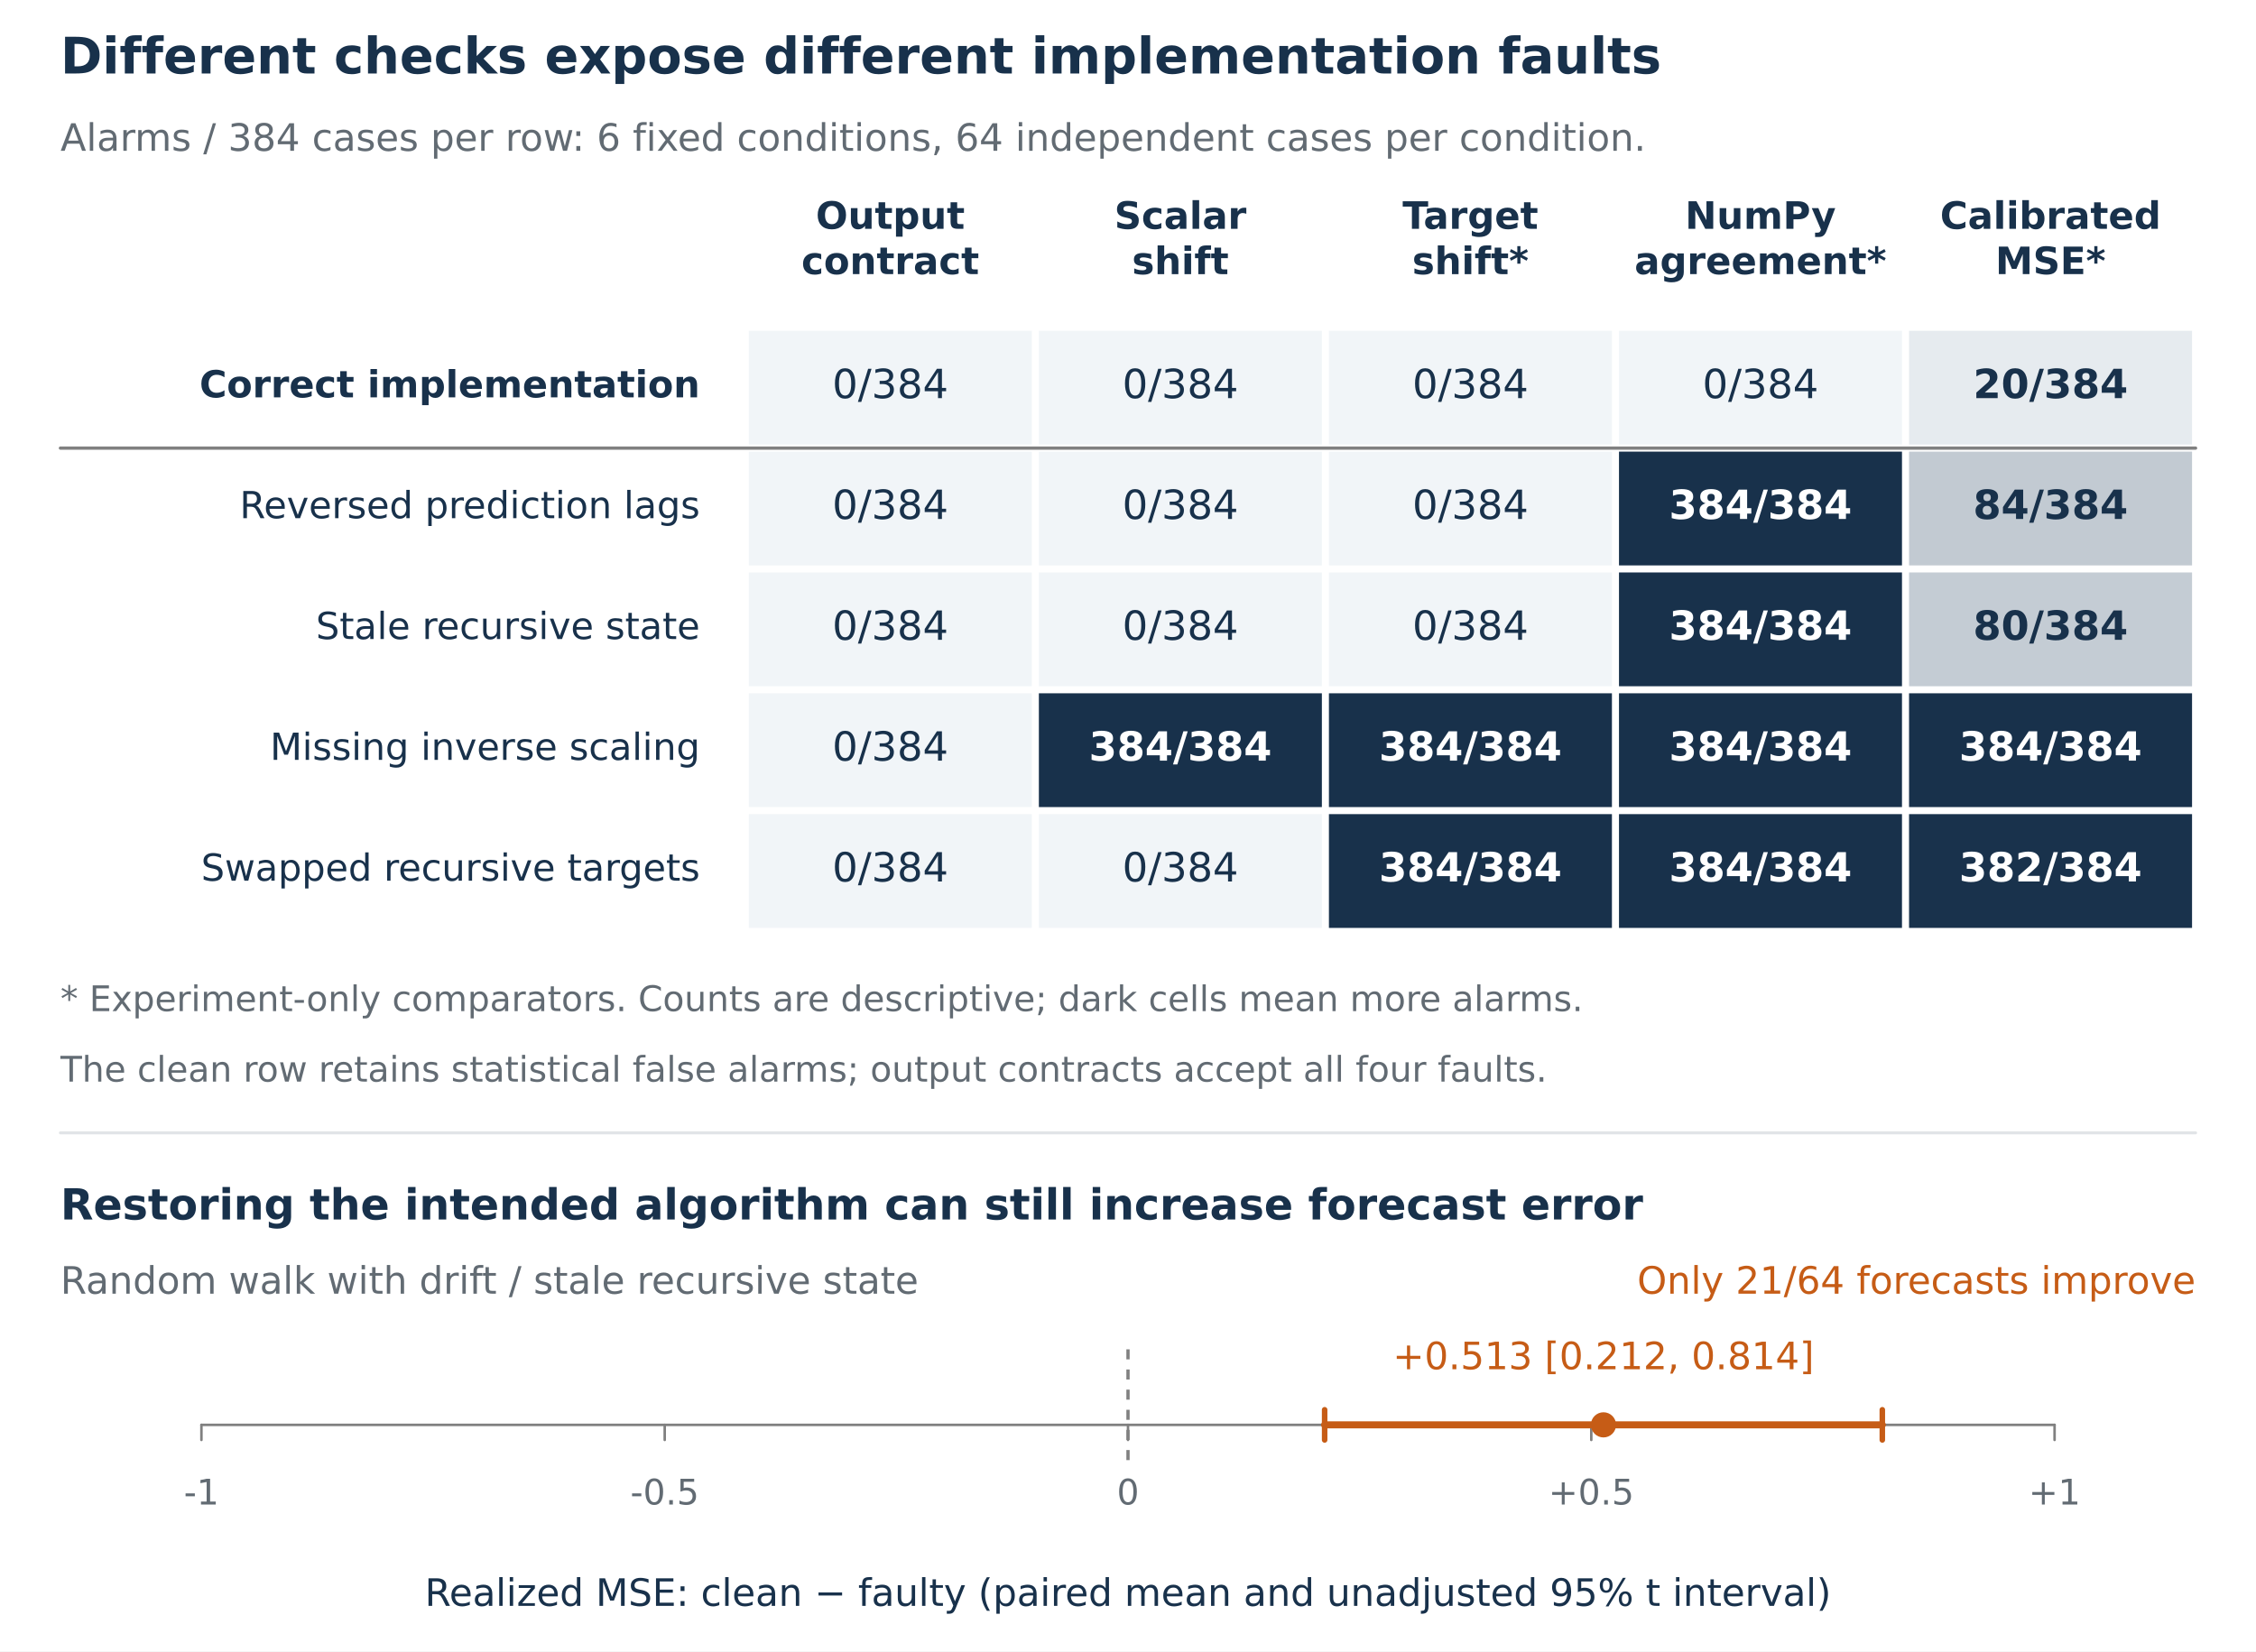
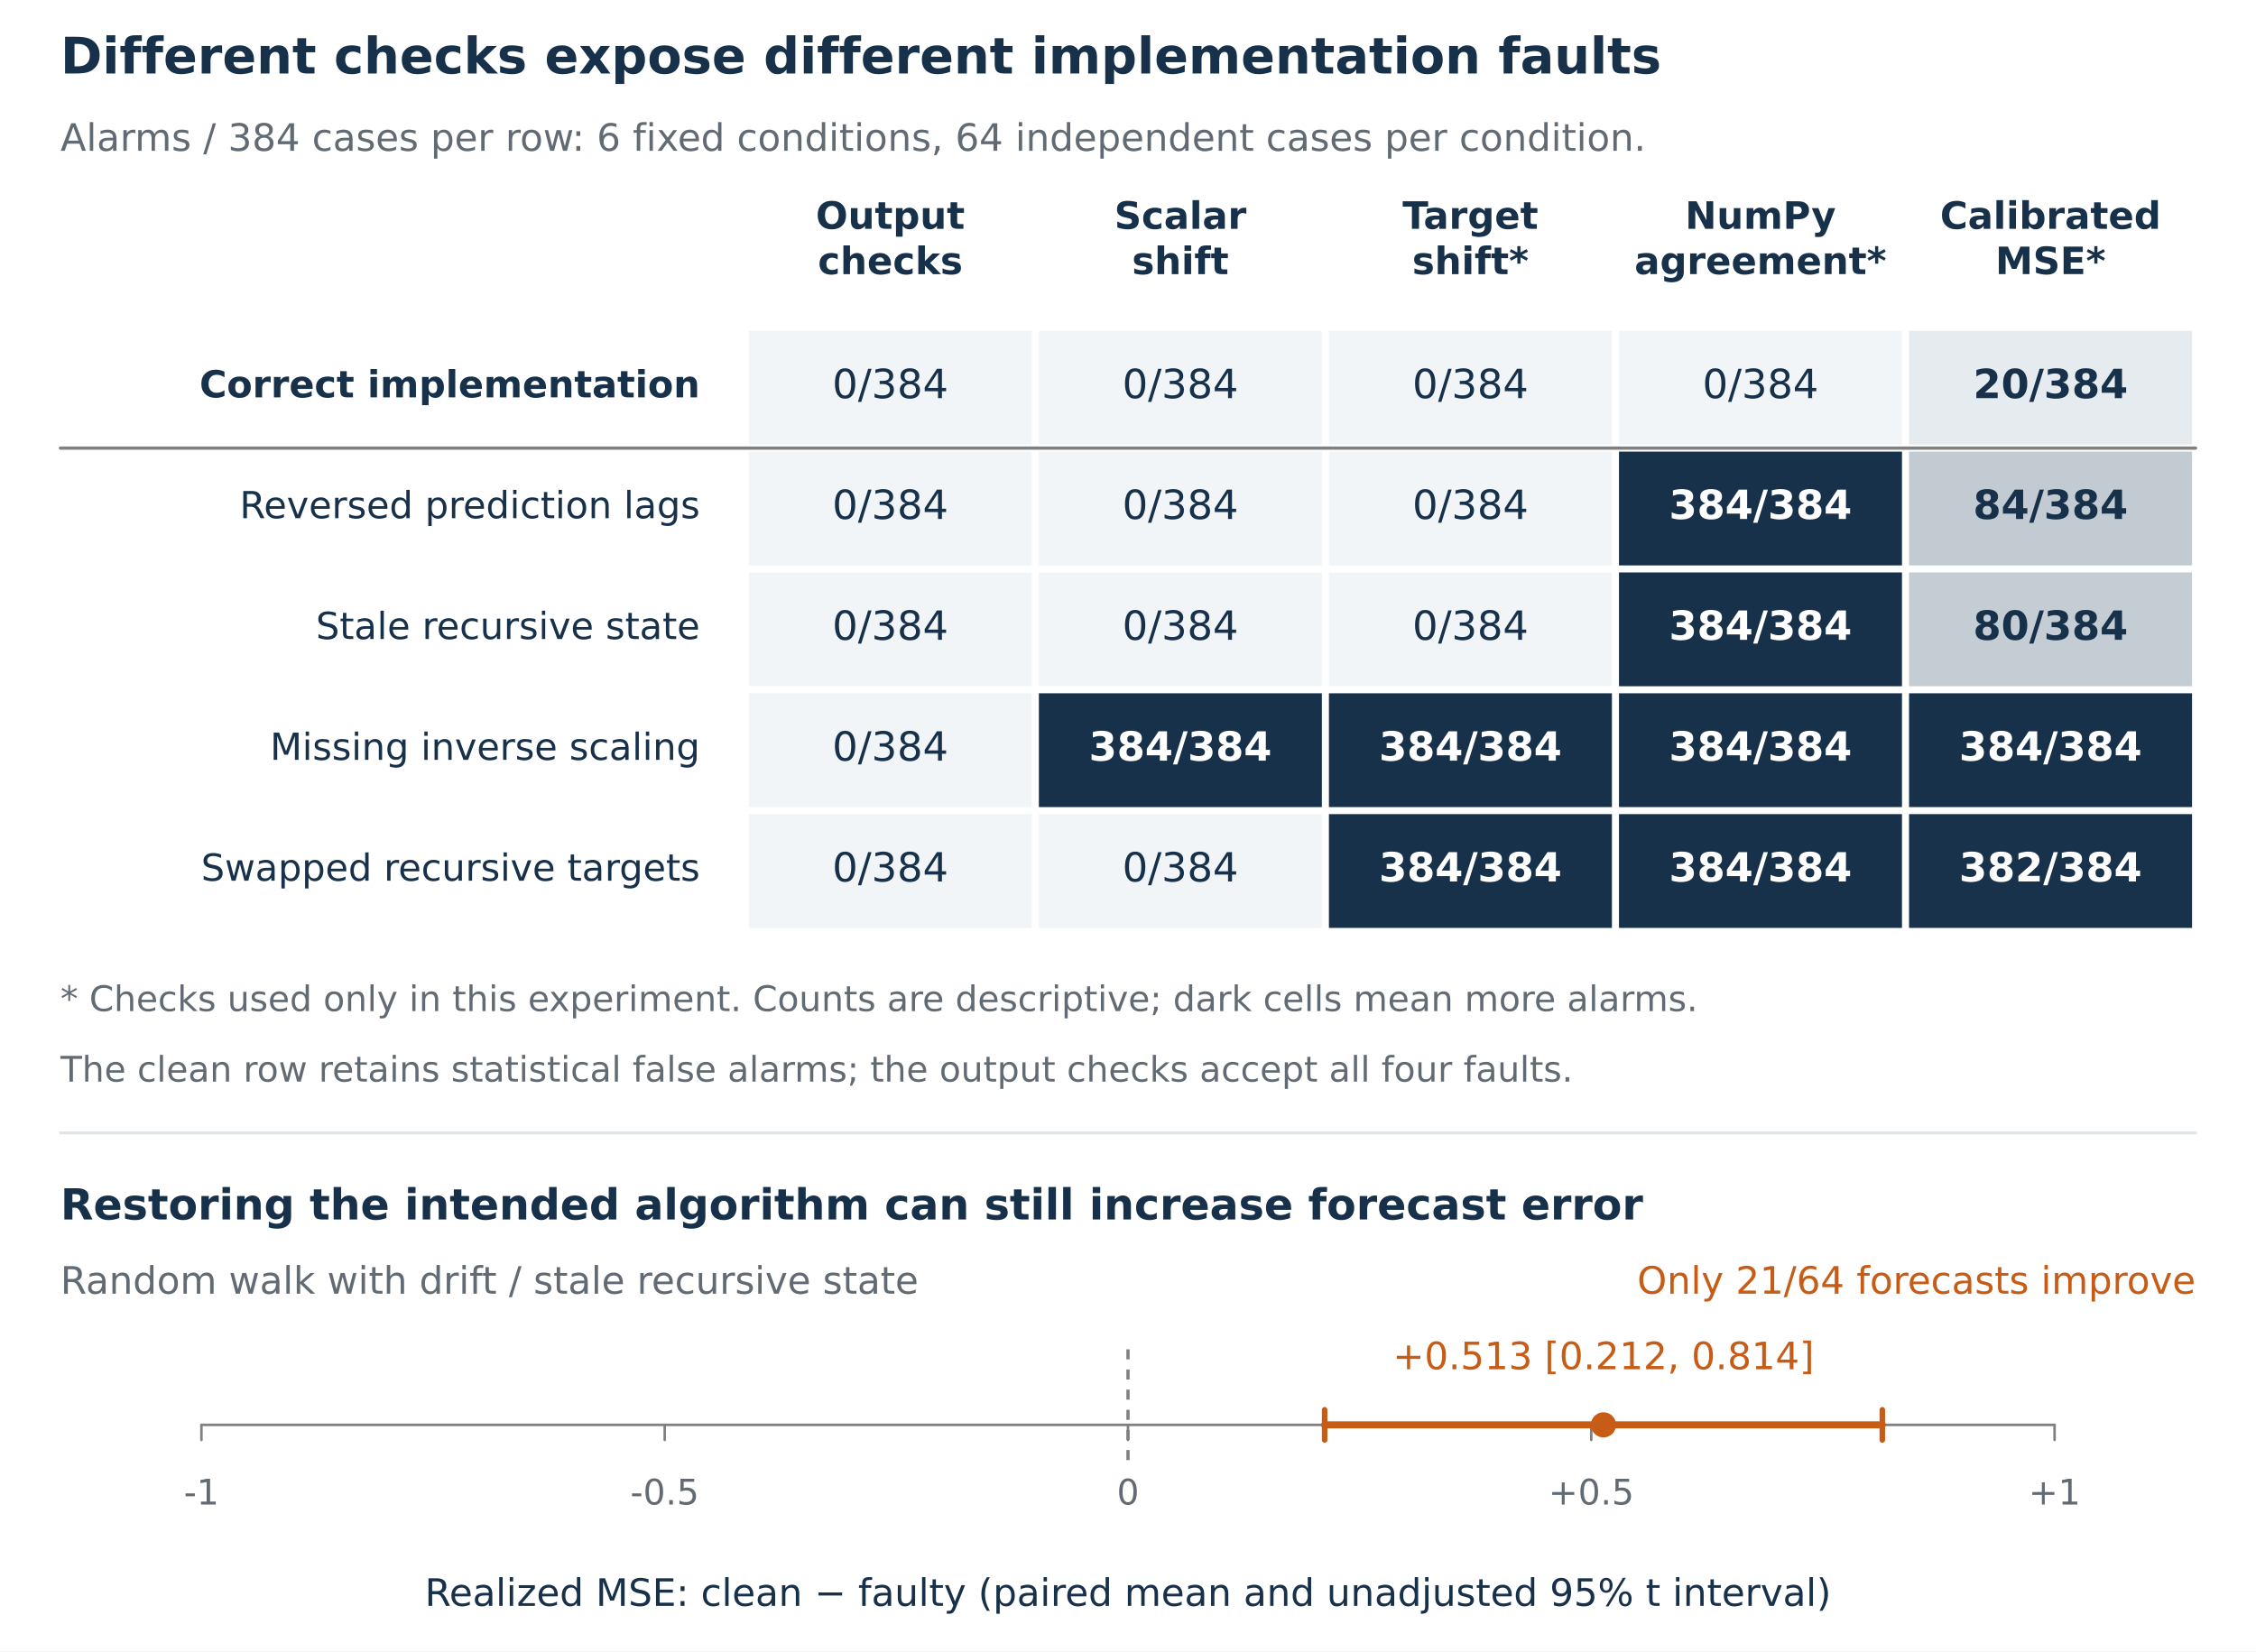
<svg xmlns="http://www.w3.org/2000/svg" width="448pt" height="328pt" viewBox="0 0 448 328" version="1.1">
  <defs>
    <style type="text/css">*{stroke-linejoin: round; stroke-linecap: butt}</style>
  </defs>
  <g id="figure_1">
    <g id="patch_1">
      <path d="M 0 328 L 448 328 L 448 0 L 0 0 z " style="fill: #ffffff" />
    </g>
    <g id="axes_1">
      <g id="text_1">
        <text style="font-weight: 700; font-size: 10px; font-family: 'DejaVu Sans'; text-anchor: start; fill: #18314b" x="12" y="14.598" transform="rotate(-0 12 14.59805)">Different checks expose different implementation faults</text>
      </g>
      <g id="text_2">
        <text style="font-size: 7.5px; font-family: 'DejaVu Sans'; text-anchor: start; fill: #626b73" x="12" y="29.949" transform="rotate(-0 12 29.94853)">Alarms / 384 cases per row: 6 fixed conditions, 64 independent cases per condition.</text>
      </g>
      <g id="text_3">
        <text style="font-weight: 700; font-size: 7.5px; font-family: 'DejaVu Sans'; text-anchor: middle; fill: #18314b" x="176.8" y="45.448" transform="rotate(-0 176.8 45.44824)">Output</text>
      </g>
      <g id="text_4">
-         <text style="font-weight: 700; font-size: 7.5px; font-family: 'DejaVu Sans'; text-anchor: middle; fill: #18314b" x="176.8" y="54.448" transform="rotate(-0 176.8 54.44824)">contract</text>
+         <text style="font-weight: 700; font-size: 7.5px; font-family: 'DejaVu Sans'; text-anchor: middle; fill: #18314b" x="176.8" y="54.449" transform="rotate(-0 176.8 54.44853)">checks</text>
      </g>
      <g id="text_5">
        <text style="font-weight: 700; font-size: 7.5px; font-family: 'DejaVu Sans'; text-anchor: middle; fill: #18314b" x="234.4" y="45.449" transform="rotate(-0 234.4 45.44853)">Scalar</text>
      </g>
      <g id="text_6">
        <text style="font-weight: 700; font-size: 7.5px; font-family: 'DejaVu Sans'; text-anchor: middle; fill: #18314b" x="234.4" y="54.449" transform="rotate(-0 234.4 54.44853)">shift</text>
      </g>
      <g id="text_7">
        <text style="font-weight: 700; font-size: 7.5px; font-family: 'DejaVu Sans'; text-anchor: middle; fill: #18314b" x="292" y="45.448" transform="rotate(-0 292 45.44824)">Target</text>
      </g>
      <g id="text_8">
        <text style="font-weight: 700; font-size: 7.5px; font-family: 'DejaVu Sans'; text-anchor: middle; fill: #18314b" x="292" y="54.449" transform="rotate(-0 292 54.44853)">shift*</text>
      </g>
      <g id="text_9">
        <text style="font-weight: 700; font-size: 7.5px; font-family: 'DejaVu Sans'; text-anchor: middle; fill: #18314b" x="349.6" y="45.448" transform="rotate(-0 349.6 45.44824)">NumPy</text>
      </g>
      <g id="text_10">
        <text style="font-weight: 700; font-size: 7.5px; font-family: 'DejaVu Sans'; text-anchor: middle; fill: #18314b" x="349.6" y="54.448" transform="rotate(-0 349.6 54.44824)">agreement*</text>
      </g>
      <g id="text_11">
        <text style="font-weight: 700; font-size: 7.5px; font-family: 'DejaVu Sans'; text-anchor: middle; fill: #18314b" x="407.2" y="45.449" transform="rotate(-0 407.2 45.44853)">Calibrated</text>
      </g>
      <g id="text_12">
        <text style="font-weight: 700; font-size: 7.5px; font-family: 'DejaVu Sans'; text-anchor: middle; fill: #18314b" x="407.2" y="54.448" transform="rotate(-0 407.2 54.44824)">MSE*</text>
      </g>
      <g id="text_13">
        <text style="font-weight: 700; font-size: 7.4px; font-family: 'DejaVu Sans'; text-anchor: end; fill: #18314b" x="139" y="78.923" transform="rotate(-0 139 78.92256)">Correct implementation</text>
      </g>
      <g id="patch_2">
        <path d="M 148.7 65.7 L 204.9 65.7 L 204.9 88.3 L 148.7 88.3 z " clip-path="url(#p4c25164e3c)" style="fill: #f1f5f8" />
      </g>
      <g id="text_14">
        <text style="font-size: 8px; font-family: 'DejaVu Sans'; text-anchor: middle; fill: #18314b" x="176.8" y="79.078" transform="rotate(-0 176.8 79.07812)">0/384</text>
      </g>
      <g id="patch_3">
        <path d="M 206.3 65.7 L 262.5 65.7 L 262.5 88.3 L 206.3 88.3 z " clip-path="url(#p4c25164e3c)" style="fill: #f1f5f8" />
      </g>
      <g id="text_15">
        <text style="font-size: 8px; font-family: 'DejaVu Sans'; text-anchor: middle; fill: #18314b" x="234.4" y="79.078" transform="rotate(-0 234.4 79.07812)">0/384</text>
      </g>
      <g id="patch_4">
        <path d="M 263.9 65.7 L 320.1 65.7 L 320.1 88.3 L 263.9 88.3 z " clip-path="url(#p4c25164e3c)" style="fill: #f1f5f8" />
      </g>
      <g id="text_16">
        <text style="font-size: 8px; font-family: 'DejaVu Sans'; text-anchor: middle; fill: #18314b" x="292" y="79.078" transform="rotate(-0 292 79.07812)">0/384</text>
      </g>
      <g id="patch_5">
        <path d="M 321.5 65.7 L 377.7 65.7 L 377.7 88.3 L 321.5 88.3 z " clip-path="url(#p4c25164e3c)" style="fill: #f1f5f8" />
      </g>
      <g id="text_17">
        <text style="font-size: 8px; font-family: 'DejaVu Sans'; text-anchor: middle; fill: #18314b" x="349.6" y="79.078" transform="rotate(-0 349.6 79.07812)">0/384</text>
      </g>
      <g id="patch_6">
        <path d="M 379.1 65.7 L 435.3 65.7 L 435.3 88.3 L 379.1 88.3 z " clip-path="url(#p4c25164e3c)" style="fill: #e6ebef" />
      </g>
      <g id="text_18">
        <text style="font-weight: 700; font-size: 8px; font-family: 'DejaVu Sans'; text-anchor: middle; fill: #18314b" x="407.2" y="79.078" transform="rotate(-0 407.2 79.07812)">20/384</text>
      </g>
      <g id="text_19">
        <text style="font-size: 7.4px; font-family: 'DejaVu Sans'; text-anchor: end; fill: #18314b" x="139" y="102.923" transform="rotate(-0 139 102.9226)">Reversed prediction lags</text>
      </g>
      <g id="patch_7">
        <path d="M 148.7 89.7 L 204.9 89.7 L 204.9 112.3 L 148.7 112.3 z " clip-path="url(#p4c25164e3c)" style="fill: #f1f5f8" />
      </g>
      <g id="text_20">
        <text style="font-size: 8px; font-family: 'DejaVu Sans'; text-anchor: middle; fill: #18314b" x="176.8" y="103.078" transform="rotate(-0 176.8 103.0781)">0/384</text>
      </g>
      <g id="patch_8">
        <path d="M 206.3 89.7 L 262.5 89.7 L 262.5 112.3 L 206.3 112.3 z " clip-path="url(#p4c25164e3c)" style="fill: #f1f5f8" />
      </g>
      <g id="text_21">
        <text style="font-size: 8px; font-family: 'DejaVu Sans'; text-anchor: middle; fill: #18314b" x="234.4" y="103.078" transform="rotate(-0 234.4 103.0781)">0/384</text>
      </g>
      <g id="patch_9">
        <path d="M 263.9 89.7 L 320.1 89.7 L 320.1 112.3 L 263.9 112.3 z " clip-path="url(#p4c25164e3c)" style="fill: #f1f5f8" />
      </g>
      <g id="text_22">
        <text style="font-size: 8px; font-family: 'DejaVu Sans'; text-anchor: middle; fill: #18314b" x="292" y="103.078" transform="rotate(-0 292 103.0781)">0/384</text>
      </g>
      <g id="patch_10">
        <path d="M 321.5 89.7 L 377.7 89.7 L 377.7 112.3 L 321.5 112.3 z " clip-path="url(#p4c25164e3c)" style="fill: #18314b" />
      </g>
      <g id="text_23">
        <text style="font-weight: 700; font-size: 8px; font-family: 'DejaVu Sans'; text-anchor: middle; fill: #ffffff" x="349.6" y="103.078" transform="rotate(-0 349.6 103.0781)">384/384</text>
      </g>
      <g id="patch_11">
        <path d="M 379.1 89.7 L 435.3 89.7 L 435.3 112.3 L 379.1 112.3 z " clip-path="url(#p4c25164e3c)" style="fill: #c2cad2" />
      </g>
      <g id="text_24">
        <text style="font-weight: 700; font-size: 8px; font-family: 'DejaVu Sans'; text-anchor: middle; fill: #18314b" x="407.2" y="103.078" transform="rotate(-0 407.2 103.0781)">84/384</text>
      </g>
      <g id="text_25">
        <text style="font-size: 7.4px; font-family: 'DejaVu Sans'; text-anchor: end; fill: #18314b" x="139" y="126.923" transform="rotate(-0 139 126.9226)">Stale recursive state</text>
      </g>
      <g id="patch_12">
        <path d="M 148.7 113.7 L 204.9 113.7 L 204.9 136.3 L 148.7 136.3 z " clip-path="url(#p4c25164e3c)" style="fill: #f1f5f8" />
      </g>
      <g id="text_26">
        <text style="font-size: 8px; font-family: 'DejaVu Sans'; text-anchor: middle; fill: #18314b" x="176.8" y="127.078" transform="rotate(-0 176.8 127.0781)">0/384</text>
      </g>
      <g id="patch_13">
        <path d="M 206.3 113.7 L 262.5 113.7 L 262.5 136.3 L 206.3 136.3 z " clip-path="url(#p4c25164e3c)" style="fill: #f1f5f8" />
      </g>
      <g id="text_27">
        <text style="font-size: 8px; font-family: 'DejaVu Sans'; text-anchor: middle; fill: #18314b" x="234.4" y="127.078" transform="rotate(-0 234.4 127.0781)">0/384</text>
      </g>
      <g id="patch_14">
        <path d="M 263.9 113.7 L 320.1 113.7 L 320.1 136.3 L 263.9 136.3 z " clip-path="url(#p4c25164e3c)" style="fill: #f1f5f8" />
      </g>
      <g id="text_28">
        <text style="font-size: 8px; font-family: 'DejaVu Sans'; text-anchor: middle; fill: #18314b" x="292" y="127.078" transform="rotate(-0 292 127.0781)">0/384</text>
      </g>
      <g id="patch_15">
        <path d="M 321.5 113.7 L 377.7 113.7 L 377.7 136.3 L 321.5 136.3 z " clip-path="url(#p4c25164e3c)" style="fill: #18314b" />
      </g>
      <g id="text_29">
        <text style="font-weight: 700; font-size: 8px; font-family: 'DejaVu Sans'; text-anchor: middle; fill: #ffffff" x="349.6" y="127.078" transform="rotate(-0 349.6 127.0781)">384/384</text>
      </g>
      <g id="patch_16">
        <path d="M 379.1 113.7 L 435.3 113.7 L 435.3 136.3 L 379.1 136.3 z " clip-path="url(#p4c25164e3c)" style="fill: #c4ccd4" />
      </g>
      <g id="text_30">
        <text style="font-weight: 700; font-size: 8px; font-family: 'DejaVu Sans'; text-anchor: middle; fill: #18314b" x="407.2" y="127.078" transform="rotate(-0 407.2 127.0781)">80/384</text>
      </g>
      <g id="text_31">
        <text style="font-size: 7.4px; font-family: 'DejaVu Sans'; text-anchor: end; fill: #18314b" x="139" y="150.923" transform="rotate(-0 139 150.9226)">Missing inverse scaling</text>
      </g>
      <g id="patch_17">
        <path d="M 148.7 137.7 L 204.9 137.7 L 204.9 160.3 L 148.7 160.3 z " clip-path="url(#p4c25164e3c)" style="fill: #f1f5f8" />
      </g>
      <g id="text_32">
        <text style="font-size: 8px; font-family: 'DejaVu Sans'; text-anchor: middle; fill: #18314b" x="176.8" y="151.078" transform="rotate(-0 176.8 151.0781)">0/384</text>
      </g>
      <g id="patch_18">
        <path d="M 206.3 137.7 L 262.5 137.7 L 262.5 160.3 L 206.3 160.3 z " clip-path="url(#p4c25164e3c)" style="fill: #18314b" />
      </g>
      <g id="text_33">
        <text style="font-weight: 700; font-size: 8px; font-family: 'DejaVu Sans'; text-anchor: middle; fill: #ffffff" x="234.4" y="151.078" transform="rotate(-0 234.4 151.0781)">384/384</text>
      </g>
      <g id="patch_19">
        <path d="M 263.9 137.7 L 320.1 137.7 L 320.1 160.3 L 263.9 160.3 z " clip-path="url(#p4c25164e3c)" style="fill: #18314b" />
      </g>
      <g id="text_34">
        <text style="font-weight: 700; font-size: 8px; font-family: 'DejaVu Sans'; text-anchor: middle; fill: #ffffff" x="292" y="151.078" transform="rotate(-0 292 151.0781)">384/384</text>
      </g>
      <g id="patch_20">
        <path d="M 321.5 137.7 L 377.7 137.7 L 377.7 160.3 L 321.5 160.3 z " clip-path="url(#p4c25164e3c)" style="fill: #18314b" />
      </g>
      <g id="text_35">
        <text style="font-weight: 700; font-size: 8px; font-family: 'DejaVu Sans'; text-anchor: middle; fill: #ffffff" x="349.6" y="151.078" transform="rotate(-0 349.6 151.0781)">384/384</text>
      </g>
      <g id="patch_21">
        <path d="M 379.1 137.7 L 435.3 137.7 L 435.3 160.3 L 379.1 160.3 z " clip-path="url(#p4c25164e3c)" style="fill: #18314b" />
      </g>
      <g id="text_36">
        <text style="font-weight: 700; font-size: 8px; font-family: 'DejaVu Sans'; text-anchor: middle; fill: #ffffff" x="407.2" y="151.078" transform="rotate(-0 407.2 151.0781)">384/384</text>
      </g>
      <g id="text_37">
        <text style="font-size: 7.4px; font-family: 'DejaVu Sans'; text-anchor: end; fill: #18314b" x="139" y="174.923" transform="rotate(-0 139 174.9226)">Swapped recursive targets</text>
      </g>
      <g id="patch_22">
        <path d="M 148.7 161.7 L 204.9 161.7 L 204.9 184.3 L 148.7 184.3 z " clip-path="url(#p4c25164e3c)" style="fill: #f1f5f8" />
      </g>
      <g id="text_38">
        <text style="font-size: 8px; font-family: 'DejaVu Sans'; text-anchor: middle; fill: #18314b" x="176.8" y="175.078" transform="rotate(-0 176.8 175.0781)">0/384</text>
      </g>
      <g id="patch_23">
        <path d="M 206.3 161.7 L 262.5 161.7 L 262.5 184.3 L 206.3 184.3 z " clip-path="url(#p4c25164e3c)" style="fill: #f1f5f8" />
      </g>
      <g id="text_39">
        <text style="font-size: 8px; font-family: 'DejaVu Sans'; text-anchor: middle; fill: #18314b" x="234.4" y="175.078" transform="rotate(-0 234.4 175.0781)">0/384</text>
      </g>
      <g id="patch_24">
        <path d="M 263.9 161.7 L 320.1 161.7 L 320.1 184.3 L 263.9 184.3 z " clip-path="url(#p4c25164e3c)" style="fill: #18314b" />
      </g>
      <g id="text_40">
        <text style="font-weight: 700; font-size: 8px; font-family: 'DejaVu Sans'; text-anchor: middle; fill: #ffffff" x="292" y="175.078" transform="rotate(-0 292 175.0781)">384/384</text>
      </g>
      <g id="patch_25">
        <path d="M 321.5 161.7 L 377.7 161.7 L 377.7 184.3 L 321.5 184.3 z " clip-path="url(#p4c25164e3c)" style="fill: #18314b" />
      </g>
      <g id="text_41">
        <text style="font-weight: 700; font-size: 8px; font-family: 'DejaVu Sans'; text-anchor: middle; fill: #ffffff" x="349.6" y="175.078" transform="rotate(-0 349.6 175.0781)">384/384</text>
      </g>
      <g id="patch_26">
        <path d="M 379.1 161.7 L 435.3 161.7 L 435.3 184.3 L 379.1 184.3 z " clip-path="url(#p4c25164e3c)" style="fill: #19324c" />
      </g>
      <g id="text_42">
        <text style="font-weight: 700; font-size: 8px; font-family: 'DejaVu Sans'; text-anchor: middle; fill: #ffffff" x="407.2" y="175.078" transform="rotate(-0 407.2 175.0781)">382/384</text>
      </g>
      <g id="line2d_1">
        <path d="M 12 89 L 436 89 " clip-path="url(#p4c25164e3c)" style="fill: none; stroke: #808080; stroke-width: 0.65; stroke-linecap: round" />
      </g>
      <g id="text_43">
-         <text style="font-size: 7px; font-family: 'DejaVu Sans'; text-anchor: start; fill: #626b73" x="12" y="200.819" transform="rotate(-0 12 200.8186)">* Experiment-only comparators. Counts are descriptive; dark cells mean more alarms.</text>
+         <text style="font-size: 7px; font-family: 'DejaVu Sans'; text-anchor: start; fill: #626b73" x="12" y="200.819" transform="rotate(-0 12 200.8186)">* Checks used only in this experiment. Counts are descriptive; dark cells mean more alarms.</text>
      </g>
      <g id="text_44">
-         <text style="font-size: 7px; font-family: 'DejaVu Sans'; text-anchor: start; fill: #626b73" x="12" y="214.819" transform="rotate(-0 12 214.8186)">The clean row retains statistical false alarms; output contracts accept all four faults.</text>
+         <text style="font-size: 7px; font-family: 'DejaVu Sans'; text-anchor: start; fill: #626b73" x="12" y="214.819" transform="rotate(-0 12 214.8186)">The clean row retains statistical false alarms; the output checks accept all four faults.</text>
      </g>
      <g id="line2d_2">
        <path d="M 12 225 L 436 225 " clip-path="url(#p4c25164e3c)" style="fill: none; stroke: #e1e4e7; stroke-width: 0.6; stroke-linecap: round" />
      </g>
      <g id="text_45">
        <text style="font-weight: 700; font-size: 8.5px; font-family: 'DejaVu Sans'; text-anchor: start; fill: #18314b" x="12" y="242.208" transform="rotate(-0 12 242.2083)">Restoring the intended algorithm can still increase forecast error</text>
      </g>
      <g id="text_46">
        <text style="font-size: 7.5px; font-family: 'DejaVu Sans'; text-anchor: start; fill: #626b73" x="12" y="256.949" transform="rotate(-0 12 256.9485)">Random walk with drift / stale recursive state</text>
      </g>
      <g id="text_47">
        <text style="font-size: 7.5px; font-family: 'DejaVu Sans'; text-anchor: end; fill: #c65c16" x="436" y="256.949" transform="rotate(-0 436 256.9485)">Only 21/64 forecasts improve</text>
      </g>
      <g id="line2d_3">
        <path d="M 40 283 L 408 283 " clip-path="url(#p4c25164e3c)" style="fill: none; stroke: #808080; stroke-width: 0.5; stroke-linecap: round" />
      </g>
      <g id="line2d_4">
        <path d="M 224 268 L 224 292 " clip-path="url(#p4c25164e3c)" style="fill: none; stroke-dasharray: 2,2; stroke-dashoffset: 0; stroke: #808080; stroke-width: 0.65" />
      </g>
      <g id="line2d_5">
        <path d="M 40 283 L 40 286 " clip-path="url(#p4c25164e3c)" style="fill: none; stroke: #808080; stroke-width: 0.5; stroke-linecap: round" />
      </g>
      <g id="text_48">
        <text style="font-size: 7px; font-family: 'DejaVu Sans'; text-anchor: middle; fill: #626b73" x="40" y="298.818" transform="rotate(-0 40 298.8184)">-1</text>
      </g>
      <g id="line2d_6">
        <path d="M 132 283 L 132 286 " clip-path="url(#p4c25164e3c)" style="fill: none; stroke: #808080; stroke-width: 0.5; stroke-linecap: round" />
      </g>
      <g id="text_49">
        <text style="font-size: 7px; font-family: 'DejaVu Sans'; text-anchor: middle; fill: #626b73" x="132" y="298.818" transform="rotate(-0 132 298.8184)">-0.5</text>
      </g>
      <g id="line2d_7">
        <path d="M 224 283 L 224 286 " clip-path="url(#p4c25164e3c)" style="fill: none; stroke: #808080; stroke-width: 0.5; stroke-linecap: round" />
      </g>
      <g id="text_50">
        <text style="font-size: 7px; font-family: 'DejaVu Sans'; text-anchor: middle; fill: #626b73" x="224" y="298.818" transform="rotate(-0 224 298.8184)">0</text>
      </g>
      <g id="line2d_8">
        <path d="M 316 283 L 316 286 " clip-path="url(#p4c25164e3c)" style="fill: none; stroke: #808080; stroke-width: 0.5; stroke-linecap: round" />
      </g>
      <g id="text_51">
        <text style="font-size: 7px; font-family: 'DejaVu Sans'; text-anchor: middle; fill: #626b73" x="316" y="298.818" transform="rotate(-0 316 298.8184)">+0.5</text>
      </g>
      <g id="line2d_9">
        <path d="M 408 283 L 408 286 " clip-path="url(#p4c25164e3c)" style="fill: none; stroke: #808080; stroke-width: 0.5; stroke-linecap: round" />
      </g>
      <g id="text_52">
        <text style="font-size: 7px; font-family: 'DejaVu Sans'; text-anchor: middle; fill: #626b73" x="408" y="298.818" transform="rotate(-0 408 298.8184)">+1</text>
      </g>
      <g id="line2d_10">
        <path d="M 263.048 283 L 373.793 283 " clip-path="url(#p4c25164e3c)" style="fill: none; stroke: #c65c16; stroke-width: 1.4; stroke-linecap: round" />
      </g>
      <g id="line2d_11">
        <path d="M 263.048 280 L 263.048 286 " clip-path="url(#p4c25164e3c)" style="fill: none; stroke: #c65c16; stroke-width: 1.1; stroke-linecap: round" />
      </g>
      <g id="line2d_12">
        <path d="M 373.793 280 L 373.793 286 " clip-path="url(#p4c25164e3c)" style="fill: none; stroke: #c65c16; stroke-width: 1.1; stroke-linecap: round" />
      </g>
      <g id="PathCollection_1">
        <path d="M 318.421 285.5 C 319.084 285.5 319.72 285.237 320.188 284.768 C 320.657 284.299 320.921 283.663 320.921 283 C 320.921 282.337 320.657 281.701 320.188 281.232 C 319.72 280.763 319.084 280.5 318.421 280.5 C 317.758 280.5 317.122 280.763 316.653 281.232 C 316.184 281.701 315.921 282.337 315.921 283 C 315.921 283.663 316.184 284.299 316.653 284.768 C 317.122 285.237 317.758 285.5 318.421 285.5 z " clip-path="url(#p4c25164e3c)" style="fill: #c65c16" />
      </g>
      <g id="text_53">
        <text style="font-size: 7.5px; font-family: 'DejaVu Sans'; text-anchor: middle; fill: #c65c16" x="318.421" y="271.949" transform="rotate(-0 318.4206 271.9485)">+0.513 [0.212, 0.814]</text>
      </g>
      <g id="text_54">
        <text style="font-size: 7.5px; font-family: 'DejaVu Sans'; text-anchor: middle; fill: #18314b" x="224" y="318.949" transform="rotate(-0 224 318.9485)">Realized MSE: clean − faulty (paired mean and unadjusted 95% t interval)</text>
      </g>
    </g>
  </g>
  <defs>
    <clipPath id="p4c25164e3c">
      <rect x="0" y="0" width="448" height="328" />
    </clipPath>
  </defs>
</svg>
